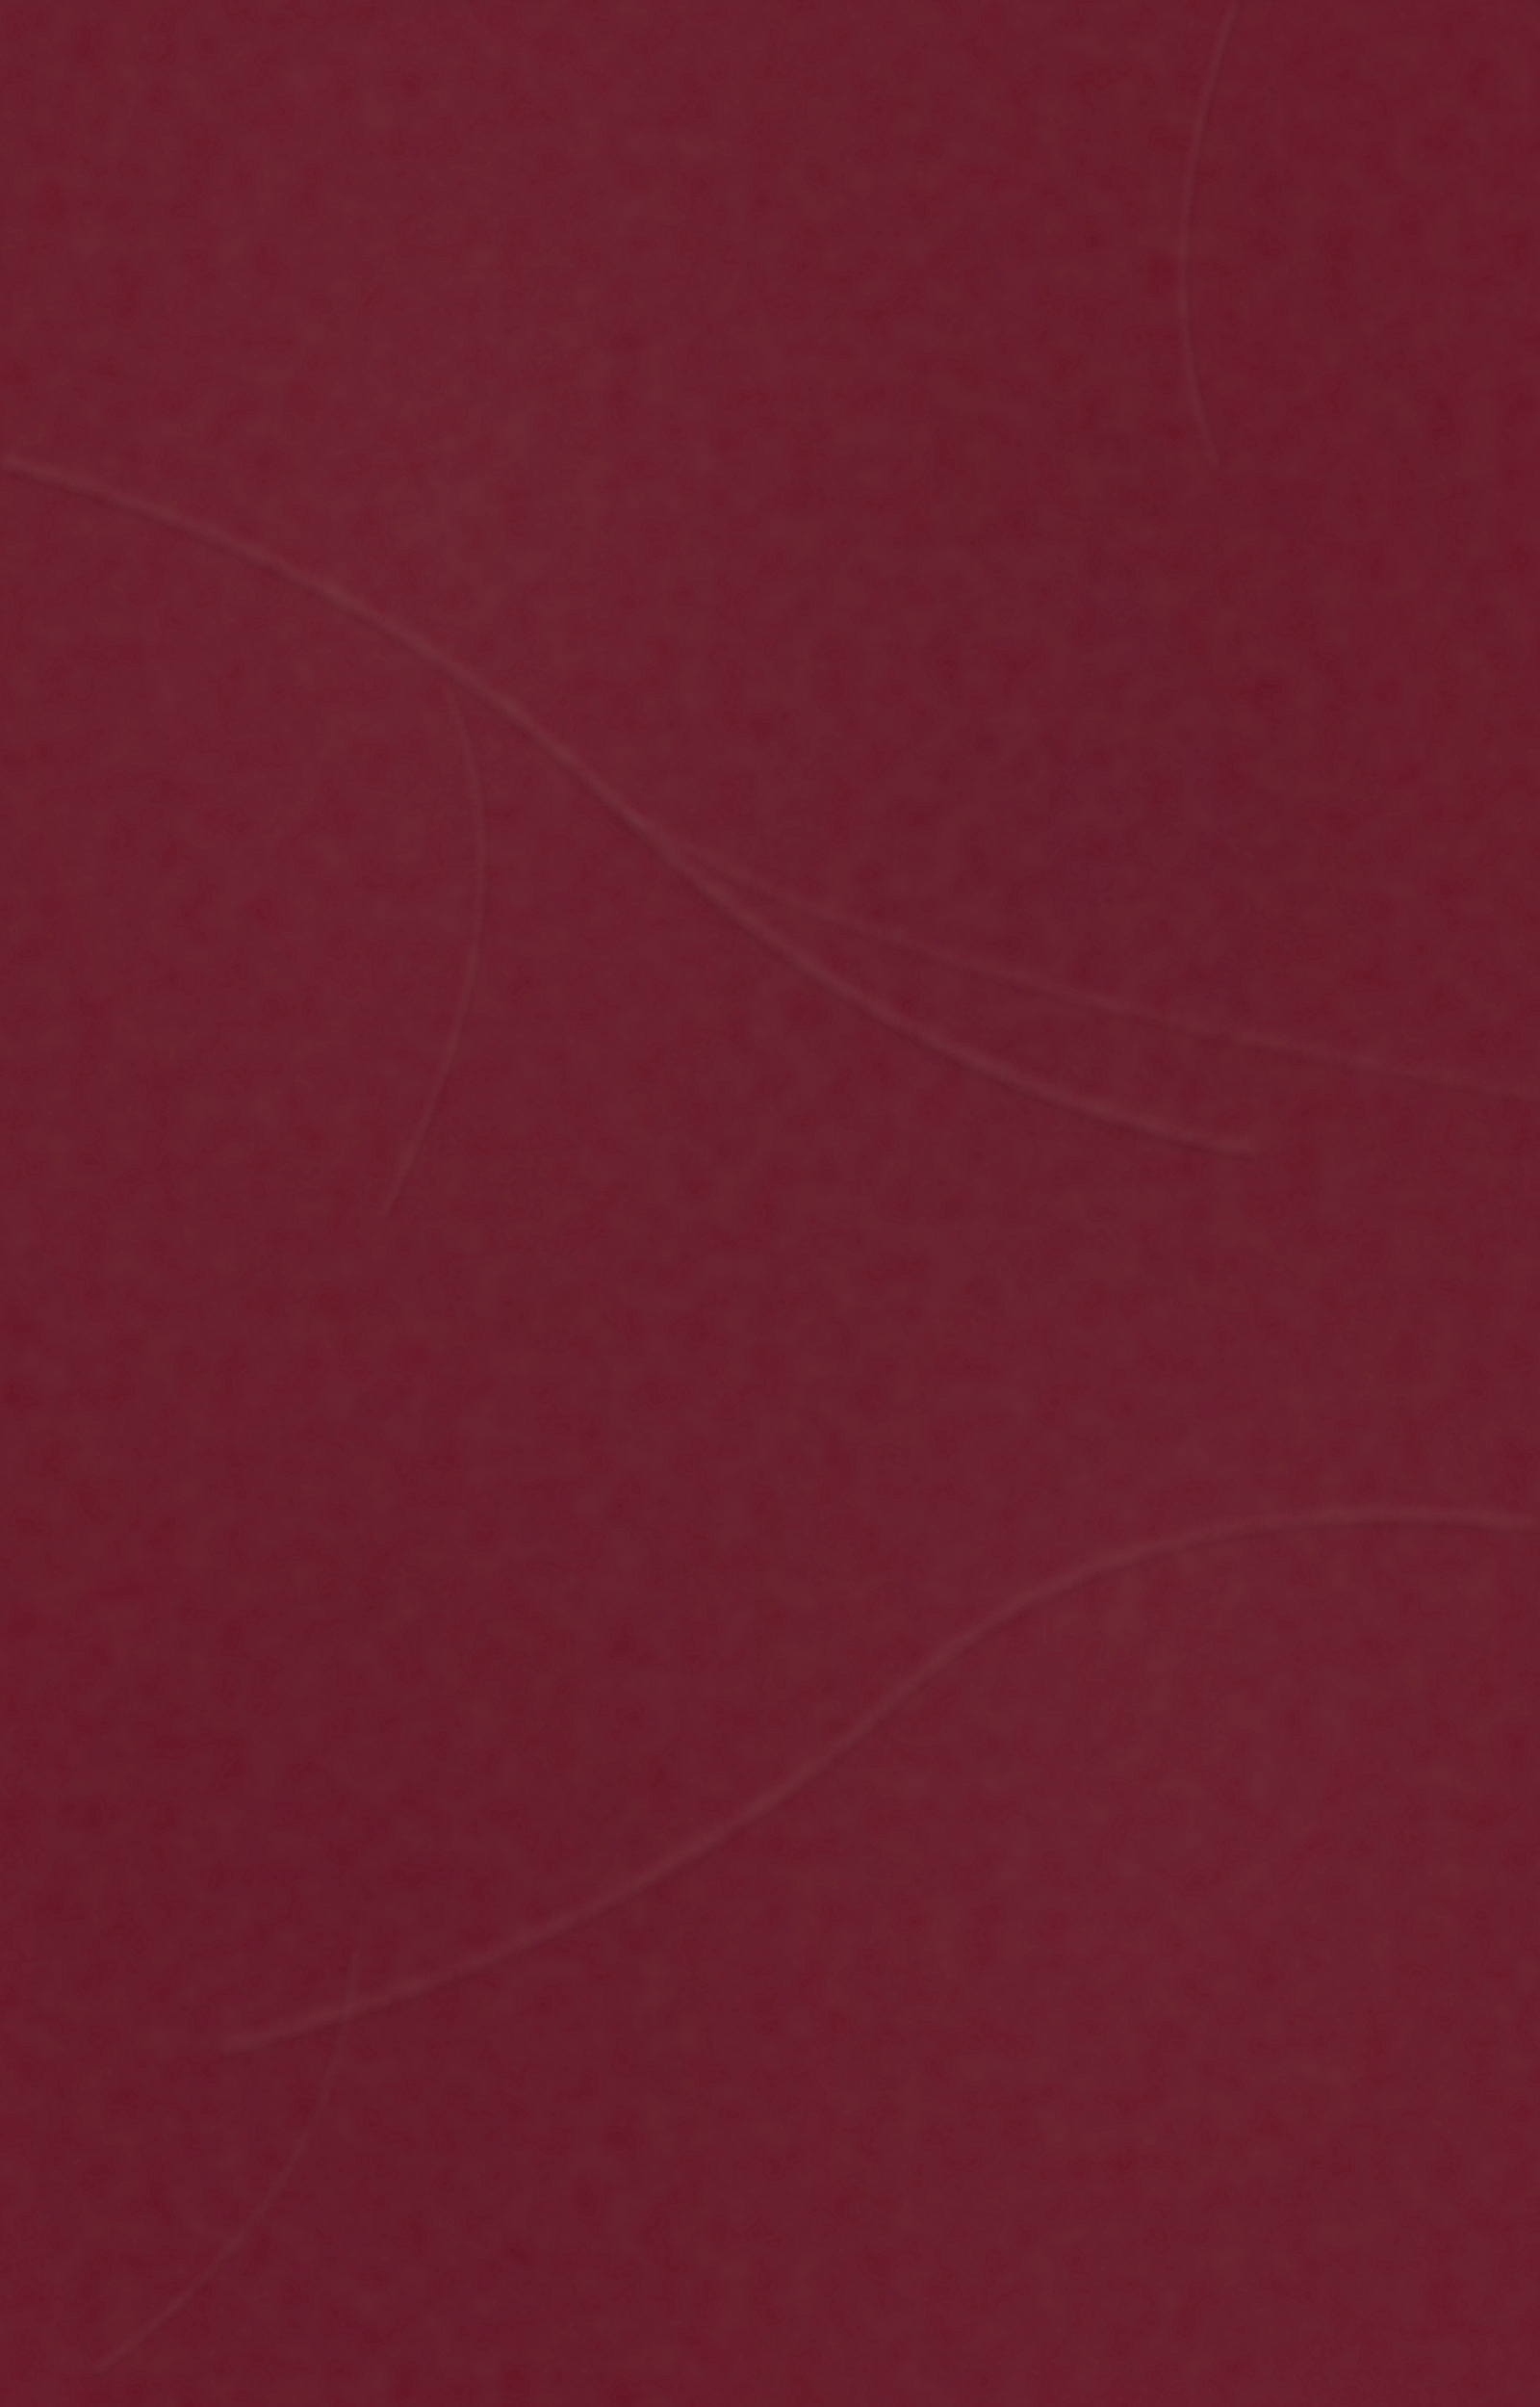
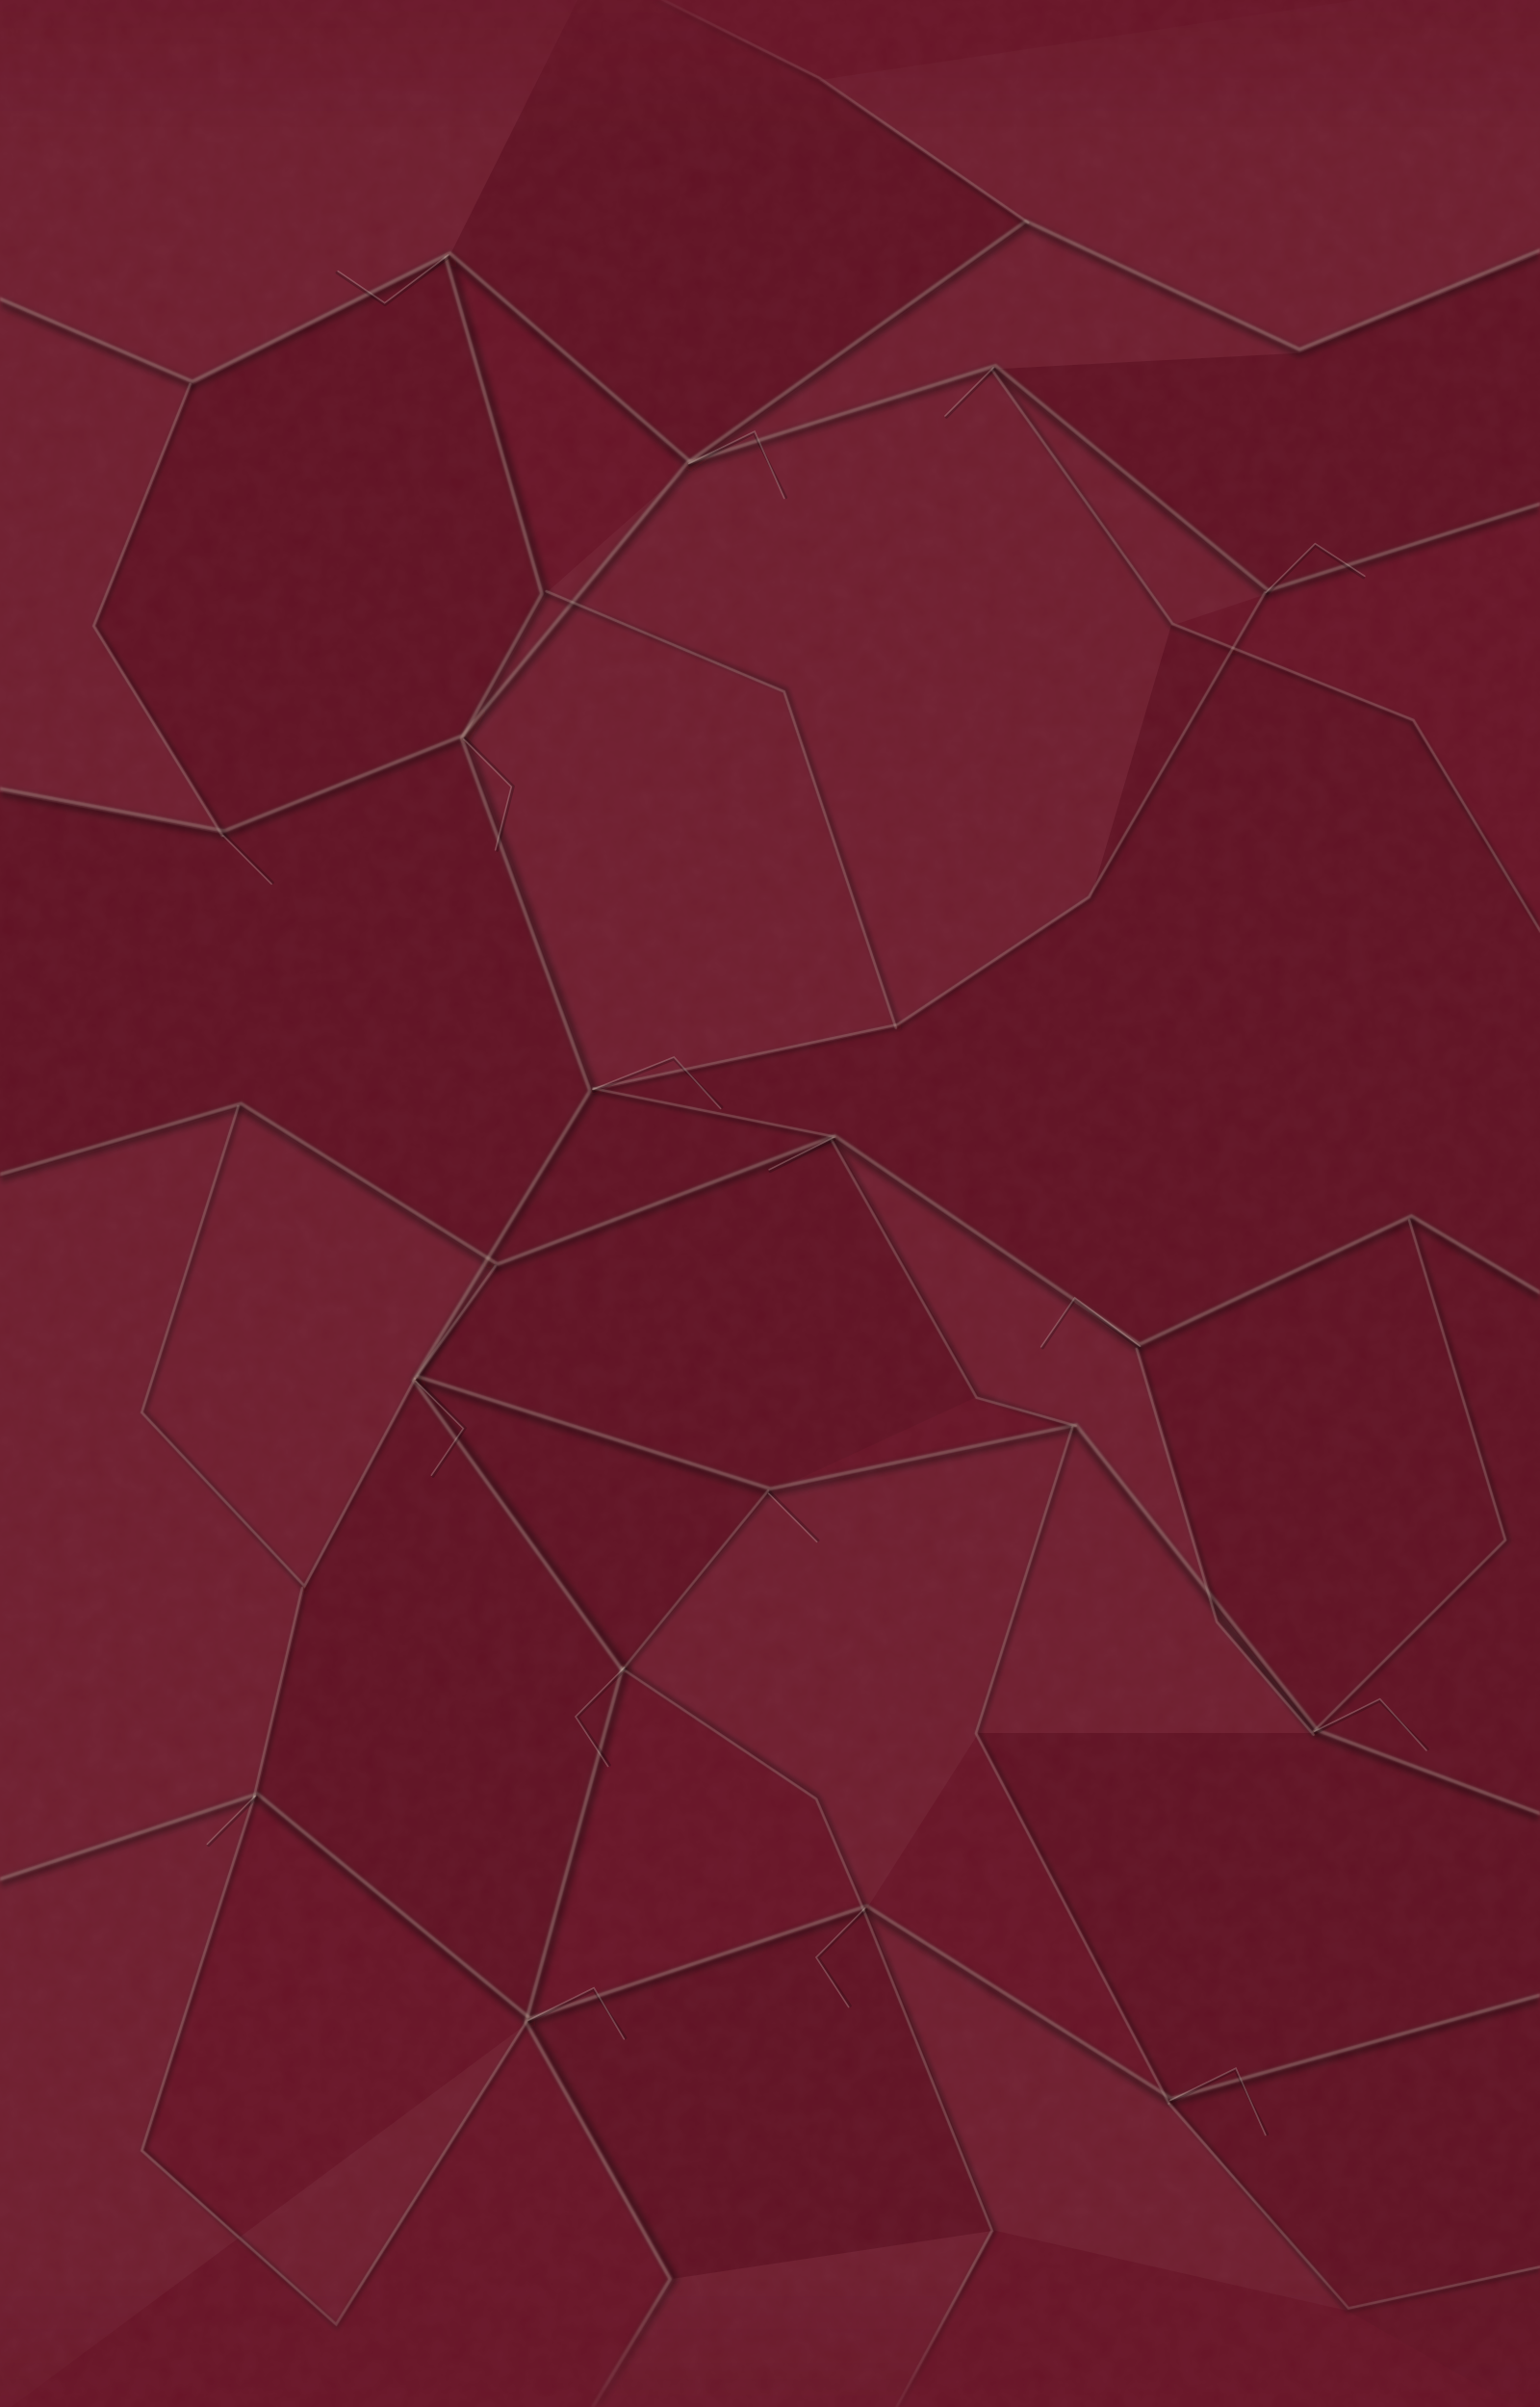
<svg xmlns="http://www.w3.org/2000/svg" width="960" height="1500" viewBox="0 0 960 1500">
  <defs>
-     <filter id="softCrease" x="-20%" y="-20%" width="140%" height="140%">
-       <feGaussianBlur stdDeviation="3.2" />
-     </filter>
-     <filter id="fineCrease" x="-20%" y="-20%" width="140%" height="140%">
+     <filter id="creaseShadowPri" x="-10%" y="-10%" width="120%" height="120%">
      <feGaussianBlur stdDeviation="1.8" />
    </filter>
-     <filter id="cottonTooth" x="0%" y="0%" width="100%" height="100%">
-       <feTurbulence type="fractalNoise" baseFrequency="0.045 0.05" numOctaves="3" stitchTiles="stitch" result="noise" />
-       <feColorMatrix type="matrix" values="         0 0 0 0 0.96         0 0 0 0 0.88         0 0 0 0 0.84         0 0 0 0.038 0" result="coloredTooth" />
-       <feBlend mode="overlay" in="SourceGraphic" in2="coloredTooth" />
+     <filter id="creaseHighlightPri" x="-10%" y="-10%" width="120%" height="120%">
+       <feGaussianBlur stdDeviation="0.9" />
    </filter>
-     <radialGradient id="planeLight1" cx="30%" cy="22%" r="55%">
-       <stop offset="0%" stop-color="#fff2e0" stop-opacity="0.055" />
-       <stop offset="60%" stop-color="#fff2e0" stop-opacity="0.015" />
-       <stop offset="100%" stop-color="#fff2e0" stop-opacity="0" />
-     </radialGradient>
-     <radialGradient id="planeLight2" cx="75%" cy="68%" r="50%">
-       <stop offset="0%" stop-color="#fff0da" stop-opacity="0.048" />
-       <stop offset="55%" stop-color="#fff0da" stop-opacity="0.012" />
-       <stop offset="100%" stop-color="#fff0da" stop-opacity="0" />
-     </radialGradient>
-     <radialGradient id="planeShadow1" cx="65%" cy="38%" r="45%">
-       <stop offset="0%" stop-color="#180209" stop-opacity="0.09" />
-       <stop offset="70%" stop-color="#180209" stop-opacity="0.02" />
-       <stop offset="100%" stop-color="#180209" stop-opacity="0" />
-     </radialGradient>
-     <radialGradient id="planeShadow2" cx="25%" cy="85%" r="50%">
-       <stop offset="0%" stop-color="#1a030a" stop-opacity="0.08" />
-       <stop offset="65%" stop-color="#1a030a" stop-opacity="0.015" />
-       <stop offset="100%" stop-color="#1a030a" stop-opacity="0" />
-     </radialGradient>
+     <filter id="creaseShadowSec" x="-10%" y="-10%" width="120%" height="120%">
+       <feGaussianBlur stdDeviation="1.2" />
+     </filter>
+     <filter id="creaseHighlightSec" x="-10%" y="-10%" width="120%" height="120%">
+       <feGaussianBlur stdDeviation="0.6" />
+     </filter>
+     <filter id="paperTooth">
+       <feTurbulence type="fractalNoise" baseFrequency="0.075" numOctaves="3" stitchTiles="stitch" result="tooth" />
+       <feColorMatrix type="matrix" values="0 0 0 0 1  0 0 0 0 .92  0 0 0 0 .86  0 0 0 .038 0" />
+     </filter>
+     <linearGradient id="tileTaper" x1="0" y1="0" x2="0" y2="1">
+       <stop offset="0%" stop-color="#fff" stop-opacity="0.2" />
+       <stop offset="6%" stop-color="#fff" stop-opacity="1" />
+       <stop offset="94%" stop-color="#fff" stop-opacity="1" />
+       <stop offset="100%" stop-color="#fff" stop-opacity="0.2" />
+     </linearGradient>
+     <mask id="seamlessMask">
+       <rect width="960" height="1500" fill="url(#tileTaper)" />
+     </mask>
  </defs>
  <rect width="960" height="1500" fill="#681427" />
-   <rect width="960" height="1500" fill="url(#planeLight1)" />
-   <rect width="960" height="1500" fill="url(#planeShadow1)" />
-   <rect width="960" height="1500" fill="url(#planeLight2)" />
-   <rect width="960" height="1500" fill="url(#planeShadow2)" />
-   <g filter="url(#softCrease)">
-     <path d="M -40 280 Q 220 340, 390 510 T 780 720" fill="none" stroke="#180208" stroke-width="7" stroke-opacity="0.18" stroke-linecap="round" />
-     <path d="M 390 510 Q 560 620, 990 690" fill="none" stroke="#180208" stroke-width="5" stroke-opacity="0.14" stroke-linecap="round" />
-     <path d="M -40 275 Q 220 335, 390 504 T 780 714" fill="none" stroke="#fff4e0" stroke-width="4" stroke-opacity="0.11" stroke-linecap="round" />
-     <path d="M 390 504 Q 560 615, 990 685" fill="none" stroke="#fff4e0" stroke-width="3" stroke-opacity="0.09" stroke-linecap="round" />
+   <g mask="url(#seamlessMask)">
+     <g>
+       <polygon points="-20,-20 370,-20 280,160 120,240 -20,180" fill="#fff4e5" fill-opacity="0.045" />
+       <polygon points="370,-20 510,50 640,140 430,290 280,160" fill="#0d0104" fill-opacity="0.08" />
+       <polygon points="510,50 980,-20 980,150 810,220 640,140" fill="#fff4e5" fill-opacity="0.045" />
+       <polygon points="810,220 980,150 980,310 790,370 620,230" fill="#0d0104" fill-opacity="0.08" />
+       <polygon points="430,290 640,140 810,220 620,230 790,370 730,390 680,560 560,640 490,430 340,370" fill="#fff4e5" fill-opacity="0.045" />
+       <polygon points="120,240 280,160 340,370 290,460 140,520 60,390" fill="#0d0104" fill-opacity="0.08" />
+       <polygon points="-20,180 120,240 60,390 140,520 -20,490" fill="#fff4e5" fill-opacity="0.045" />
+       <polygon points="-20,490 140,520 290,460 370,680 310,790 150,690 -20,740" fill="#0d0104" fill-opacity="0.08" />
+       <polygon points="290,460 340,370 490,430 560,640 370,680" fill="#fff4e5" fill-opacity="0.045" />
+       <polygon points="560,640 680,560 730,390 880,450 980,610 980,820 880,760 710,840 520,710 370,680" fill="#0d0104" fill-opacity="0.08" />
+       <polygon points="150,690 310,790 260,860 190,990 90,880" fill="#fff4e5" fill-opacity="0.045" />
+       <polygon points="310,790 370,680 520,710 610,870 480,930 260,860" fill="#0d0104" fill-opacity="0.08" />
+       <polygon points="520,710 710,840 760,1010 820,1080 670,890 610,870" fill="#fff4e5" fill-opacity="0.045" />
+       <polygon points="710,840 880,760 980,820 980,1140 820,1080 760,1010" fill="#0d0104" fill-opacity="0.08" />
+       <polygon points="-20,740 150,690 90,880 190,990 160,1120 -20,1180" fill="#fff4e5" fill-opacity="0.045" />
+       <polygon points="260,860 480,930 390,1040 330,1260 160,1120 190,990" fill="#0d0104" fill-opacity="0.08" />
+       <polygon points="480,930 670,890 820,1080 610,1080 540,1190 510,1120 390,1040" fill="#fff4e5" fill-opacity="0.045" />
+       <polygon points="820,1080 980,1140 980,1240 730,1310 610,1080" fill="#0d0104" fill-opacity="0.08" />
+       <polygon points="-20,1180 160,1120 90,1340 210,1450 330,1260 -20,1520" fill="#fff4e5" fill-opacity="0.045" />
+       <polygon points="330,1260 540,1190 620,1390 420,1420" fill="#0d0104" fill-opacity="0.08" />
+       <polygon points="540,1190 730,1310 840,1440 620,1390" fill="#fff4e5" fill-opacity="0.045" />
+       <polygon points="730,1310 980,1240 980,1520 840,1440" fill="#0d0104" fill-opacity="0.08" />
+       <polygon points="420,1420 620,1390 550,1520 360,1520" fill="#fff4e5" fill-opacity="0.045" />
+     </g>
+     <g filter="url(#creaseShadowPri)" fill="none" stroke="#100105" stroke-linecap="round" stroke-linejoin="miter">
+       <path d="M -20 180 L 120 240 L 280 160 L 430 290 L 620 230 L 790 370 L 980 310" stroke-width="5.0" stroke-opacity="0.38" />
+       <path d="M 980 150 L 810 220 L 640 140 L 430 290 L 290 460 L 140 520 L -20 490" stroke-width="5.0" stroke-opacity="0.38" />
+       <path d="M 280 160 L 340 370 L 290 460 L 370 680 L 260 860 L 390 1040" stroke-width="5.0" stroke-opacity="0.38" />
+       <path d="M -20 740 L 150 690 L 310 790 L 520 710 L 710 840 L 880 760 L 980 820" stroke-width="5.0" stroke-opacity="0.38" />
+       <path d="M 260 860 L 480 930 L 670 890 L 820 1080 L 980 1140" stroke-width="5.0" stroke-opacity="0.38" />
+       <path d="M -20 1180 L 160 1120 L 330 1260 L 540 1190 L 730 1310 L 980 1240" stroke-width="5.0" stroke-opacity="0.38" />
+       <path d="M 390 1040 L 330 1260 L 420 1420 L 360 1520" stroke-width="5.0" stroke-opacity="0.38" />
+     </g>
+     <g filter="url(#creaseHighlightPri)" fill="none" stroke="#fff3e0" stroke-linecap="round" stroke-linejoin="miter">
+       <path d="M -19.1 178.0 L 119.9 237.8 L 280.4 157.8 L 430.4 287.8 L 620.5 227.9 L 790.5 367.9 L 979.3 307.9" stroke-width="2.2" stroke-opacity="0.28" />
+       <path d="M 979.2 148.0 L 810.1 217.8 L 639.6 137.8 L 428.5 288.4 L 288.6 458.3 L 139.8 517.8 L -19.6 487.8" stroke-width="2.2" stroke-opacity="0.28" />
+       <path d="M 277.9 160.6 L 337.8 370.1 L 287.8 460.2 L 367.8 679.8 L 257.8 860.1 L 388.2 1041.3" stroke-width="2.2" stroke-opacity="0.28" />
+       <path d="M -20.6 737.9 L 150.3 687.8 L 310.1 787.8 L 520.3 707.8 L 710.3 837.8 L 879.8 757.8 L 981.1 818.1" stroke-width="2.2" stroke-opacity="0.28" />
+       <path d="M 260.7 857.9 L 480.2 927.8 L 670.9 888.0 L 821.4 1078.3 L 980.8 1137.9" stroke-width="2.2" stroke-opacity="0.28" />
+       <path d="M -20.7 1177.9 L 160.5 1117.9 L 330.4 1257.8 L 540.3 1187.8 L 730.2 1307.8 L 979.4 1237.9" stroke-width="2.2" stroke-opacity="0.28" />
+       <path d="M 387.9 1039.4 L 327.8 1260.2 L 417.8 1420.3 L 358.1 1518.9" stroke-width="2.2" stroke-opacity="0.28" />
+     </g>
+     <g filter="url(#creaseShadowSec)" fill="none" stroke="#100105" stroke-linecap="round" stroke-linejoin="miter">
+       <path d="M 120 240 L 60 390 L 140 520" stroke-width="3.2" stroke-opacity="0.30" />
+       <path d="M 620 230 L 730 390 L 880 450 L 980 610" stroke-width="3.2" stroke-opacity="0.30" />
+       <path d="M 640 140 L 510 50 L 370 -20" stroke-width="3.2" stroke-opacity="0.30" />
+       <path d="M 790 370 L 680 560 L 560 640 L 370 680" stroke-width="3.2" stroke-opacity="0.30" />
+       <path d="M 340 370 L 490 430 L 560 640" stroke-width="3.2" stroke-opacity="0.30" />
+       <path d="M 150 690 L 90 880 L 190 990 L 260 860" stroke-width="3.2" stroke-opacity="0.30" />
+       <path d="M 520 710 L 610 870 L 670 890" stroke-width="3.2" stroke-opacity="0.30" />
+       <path d="M 710 840 L 760 1010 L 820 1080" stroke-width="3.2" stroke-opacity="0.30" />
+       <path d="M 520 710 L 370 680" stroke-width="3.2" stroke-opacity="0.30" />
+       <path d="M 310 790 L 260 860" stroke-width="3.2" stroke-opacity="0.30" />
+       <path d="M 190 990 L 160 1120" stroke-width="3.2" stroke-opacity="0.30" />
+       <path d="M 480 930 L 390 1040 L 510 1120 L 540 1190" stroke-width="3.2" stroke-opacity="0.30" />
+       <path d="M 670 890 L 610 1080 L 730 1310" stroke-width="3.2" stroke-opacity="0.30" />
+       <path d="M 160 1120 L 90 1340 L 210 1450 L 330 1260" stroke-width="3.2" stroke-opacity="0.30" />
+       <path d="M 540 1190 L 620 1390 L 550 1520" stroke-width="3.2" stroke-opacity="0.30" />
+       <path d="M 730 1310 L 840 1440 L 980 1410" stroke-width="3.2" stroke-opacity="0.30" />
+       <path d="M 880 760 L 940 960 L 820 1080" stroke-width="3.2" stroke-opacity="0.30" />
+     </g>
+     <g filter="url(#creaseHighlightSec)" fill="none" stroke="#fff3e0" stroke-linecap="round" stroke-linejoin="miter">
+       <path d="M 118.5 239.4 L 58.4 390.1 L 138.6 520.8" stroke-width="1.6" stroke-opacity="0.22" />
+       <path d="M 618.7 230.9 L 731.0 388.8 L 881.1 448.8 L 978.6 610.8" stroke-width="1.6" stroke-opacity="0.22" />
+       <path d="M 640.9 138.7 L 510.8 48.6 L 370.7 -21.4" stroke-width="1.6" stroke-opacity="0.22" />
+       <path d="M 788.6 369.2 L 678.8 559.0 L 559.4 638.5 L 369.7 678.4" stroke-width="1.6" stroke-opacity="0.22" />
+       <path d="M 340.6 368.5 L 488.8 431.0 L 558.5 640.5" stroke-width="1.6" stroke-opacity="0.22" />
+       <path d="M 148.5 689.5 L 88.4 880.2 L 189.8 988.4 L 258.6 859.2" stroke-width="1.6" stroke-opacity="0.22" />
+       <path d="M 518.6 710.8 L 608.8 871.0 L 670.5 888.5" stroke-width="1.6" stroke-opacity="0.22" />
+       <path d="M 708.5 840.5 L 758.5 1010.7 L 818.8 1081.0" stroke-width="1.6" stroke-opacity="0.22" />
+       <path d="M 520.3 708.4 L 370.3 678.4" stroke-width="1.6" stroke-opacity="0.22" />
+       <path d="M 308.7 789.1 L 258.7 859.1" stroke-width="1.6" stroke-opacity="0.22" />
+       <path d="M 188.4 989.6 L 158.4 1119.6" stroke-width="1.6" stroke-opacity="0.22" />
+       <path d="M 478.8 929.0 L 388.4 1040.2 L 508.9 1121.1 L 538.5 1190.6" stroke-width="1.6" stroke-opacity="0.22" />
+       <path d="M 668.5 889.5 L 608.4 1080.2 L 728.6 1310.7" stroke-width="1.6" stroke-opacity="0.22" />
+       <path d="M 158.5 1119.5 L 88.4 1340.2 L 209.5 1448.5 L 328.6 1259.1" stroke-width="1.6" stroke-opacity="0.22" />
+       <path d="M 538.5 1190.6 L 618.4 1390.0 L 548.6 1519.2" stroke-width="1.6" stroke-opacity="0.22" />
+       <path d="M 728.8 1311.0 L 840.6 1438.5 L 979.7 1408.4" stroke-width="1.6" stroke-opacity="0.22" />
+       <path d="M 878.5 760.5 L 938.4 959.7 L 818.9 1078.9" stroke-width="1.6" stroke-opacity="0.22" />
+     </g>
+     <g fill="none" stroke="#0e0104" stroke-width="1.8" stroke-opacity="0.25" stroke-linecap="round">
+       <path d="M 280 160 L 240 190 L 210 170" />
+       <path d="M 430 290 L 470 270 L 490 310" />
+       <path d="M 620 230 L 590 260" />
+       <path d="M 790 370 L 820 340 L 850 360" />
+       <path d="M 290 460 L 320 490 L 310 530" />
+       <path d="M 370 680 L 420 660 L 450 690" />
+       <path d="M 520 710 L 480 730" />
+       <path d="M 710 840 L 670 810 L 650 840" />
+       <path d="M 260 860 L 290 890 L 270 920" />
+       <path d="M 390 1040 L 360 1070 L 380 1100" />
+       <path d="M 480 930 L 510 960" />
+       <path d="M 820 1080 L 860 1060 L 890 1090" />
+       <path d="M 330 1260 L 370 1240 L 390 1270" />
+       <path d="M 540 1190 L 510 1220 L 530 1250" />
+       <path d="M 730 1310 L 770 1290 L 790 1330" />
+       <path d="M 160 1120 L 130 1150" />
+       <path d="M 140 520 L 170 550" />
+     </g>
+     <g fill="none" stroke="#fff8eb" stroke-width="1.0" stroke-opacity="0.22" stroke-linecap="round">
+       <path d="M 279.3 159.0 L 239.8 188.8 L 210.7 169.0" />
+       <path d="M 429.5 288.9 L 470.4 268.9 L 488.9 310.5" />
+       <path d="M 619.2 229.2 L 589.2 259.2" />
+       <path d="M 789.2 369.2 L 819.8 338.8 L 850.7 359.0" />
+       <path d="M 289.2 460.8 L 318.8 490.3 L 308.8 529.7" />
+       <path d="M 369.6 678.9 L 420.1 658.8 L 449.2 690.8" />
+       <path d="M 519.5 708.9 L 479.5 728.9" />
+       <path d="M 710.7 839.0 L 670.0 808.8 L 649.0 839.3" />
+       <path d="M 259.2 860.8 L 288.8 890.2 L 269.0 919.3" />
+       <path d="M 389.2 1039.2 L 358.8 1069.8 L 379.0 1100.7" />
+       <path d="M 479.2 930.8 L 509.2 960.8" />
+       <path d="M 819.5 1078.9 L 860.2 1058.8 L 889.2 1090.8" />
+       <path d="M 329.5 1258.9 L 370.2 1238.8 L 389.0 1270.7" />
+       <path d="M 539.2 1189.2 L 508.8 1219.8 L 529.0 1250.7" />
+       <path d="M 729.5 1308.9 L 770.4 1288.9 L 788.9 1330.5" />
+       <path d="M 159.2 1119.2 L 129.2 1149.2" />
+       <path d="M 139.2 520.8 L 169.2 550.8" />
+     </g>
  </g>
-   <g filter="url(#softCrease)">
-     <path d="M 1000 960 Q 720 910, 560 1060 T 140 1280" fill="none" stroke="#180208" stroke-width="6.5" stroke-opacity="0.16" stroke-linecap="round" />
-     <path d="M 1000 954 Q 720 904, 560 1054 T 140 1274" fill="none" stroke="#fff4e0" stroke-width="3.8" stroke-opacity="0.10" stroke-linecap="round" />
-   </g>
-   <g filter="url(#fineCrease)">
-     <path d="M 780 -20 Q 710 160, 760 290" fill="none" stroke="#180208" stroke-width="4.5" stroke-opacity="0.12" stroke-linecap="round" />
-     <path d="M 777 -20 Q 707 158, 757 288" fill="none" stroke="#fff4e0" stroke-width="2.5" stroke-opacity="0.08" stroke-linecap="round" />
-     <path d="M 280 430 Q 340 560, 240 760" fill="none" stroke="#180208" stroke-width="4" stroke-opacity="0.11" stroke-linecap="round" />
-     <path d="M 277 428 Q 337 558, 237 758" fill="none" stroke="#fff4e0" stroke-width="2.2" stroke-opacity="0.07" stroke-linecap="round" />
-     <path d="M 60 1480 Q 210 1370, 220 1220" fill="none" stroke="#180208" stroke-width="5" stroke-opacity="0.13" stroke-linecap="round" />
-     <path d="M 62 1475 Q 212 1366, 222 1216" fill="none" stroke="#fff4e0" stroke-width="2.8" stroke-opacity="0.08" stroke-linecap="round" />
-   </g>
-   <rect width="960" height="1500" filter="url(#cottonTooth)" fill="#681427" opacity="0.45" mix-blend-mode="overlay" />
+   <rect width="960" height="1500" filter="url(#paperTooth)" />
</svg>
